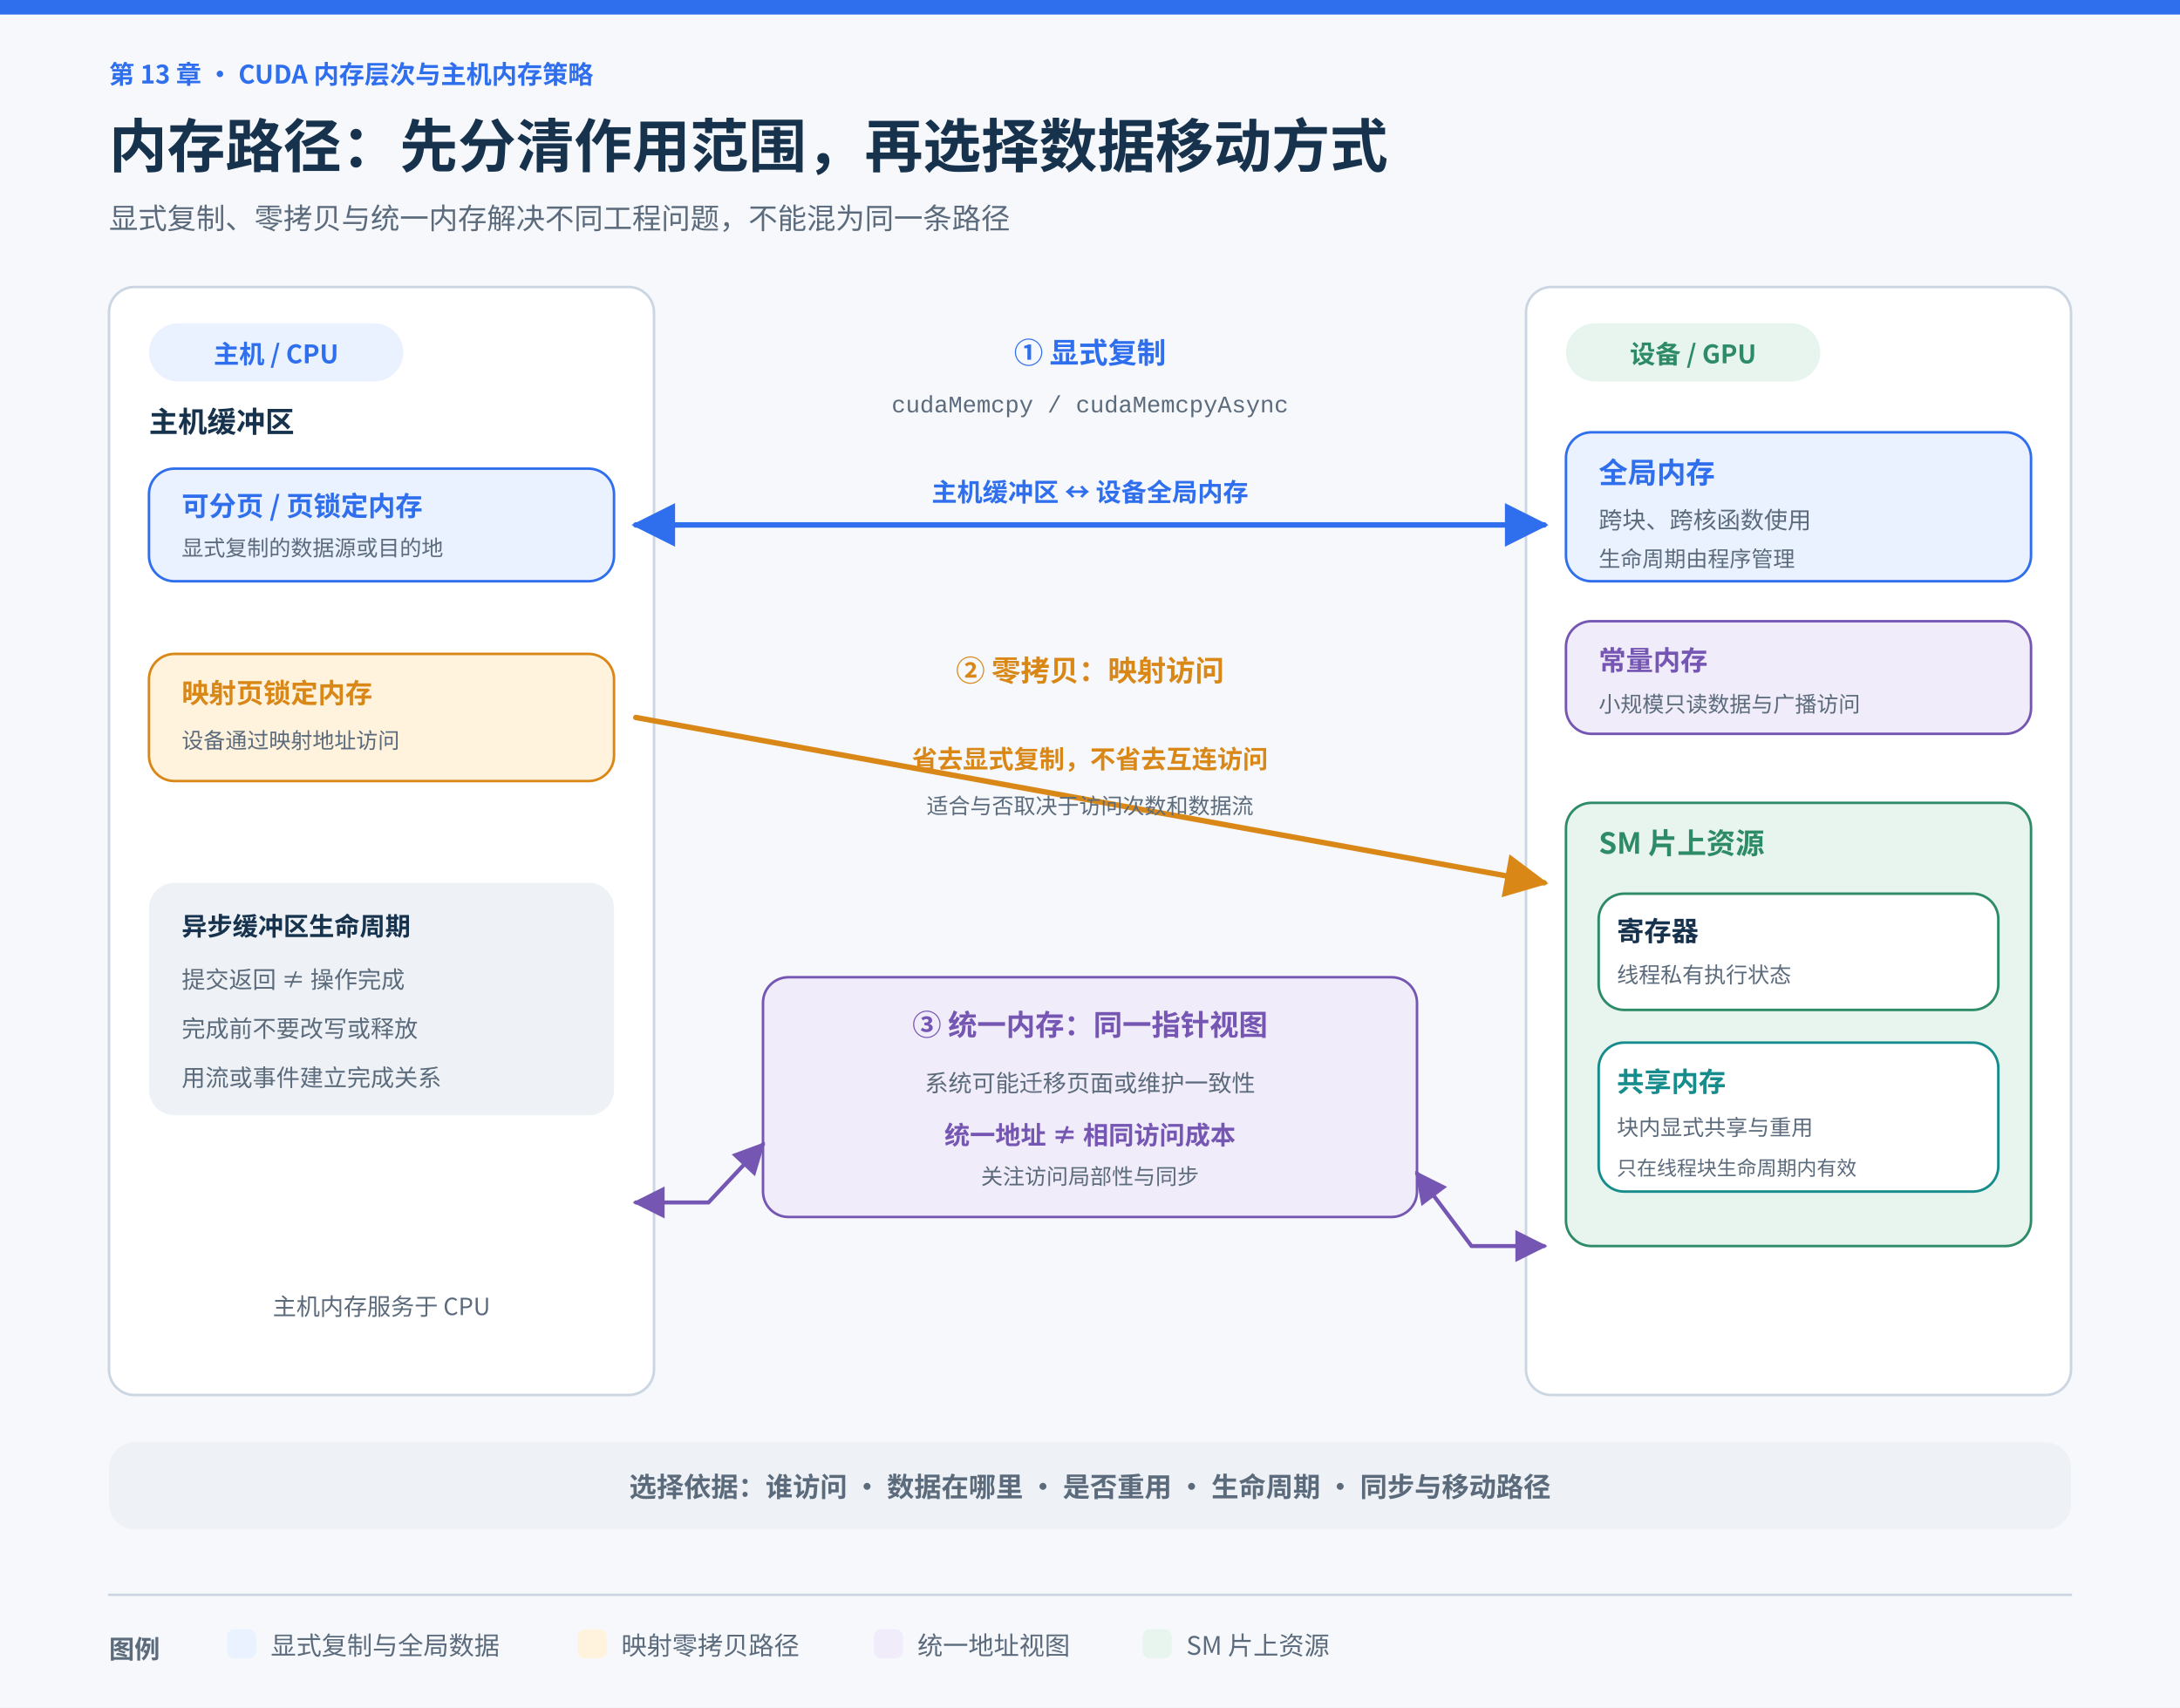
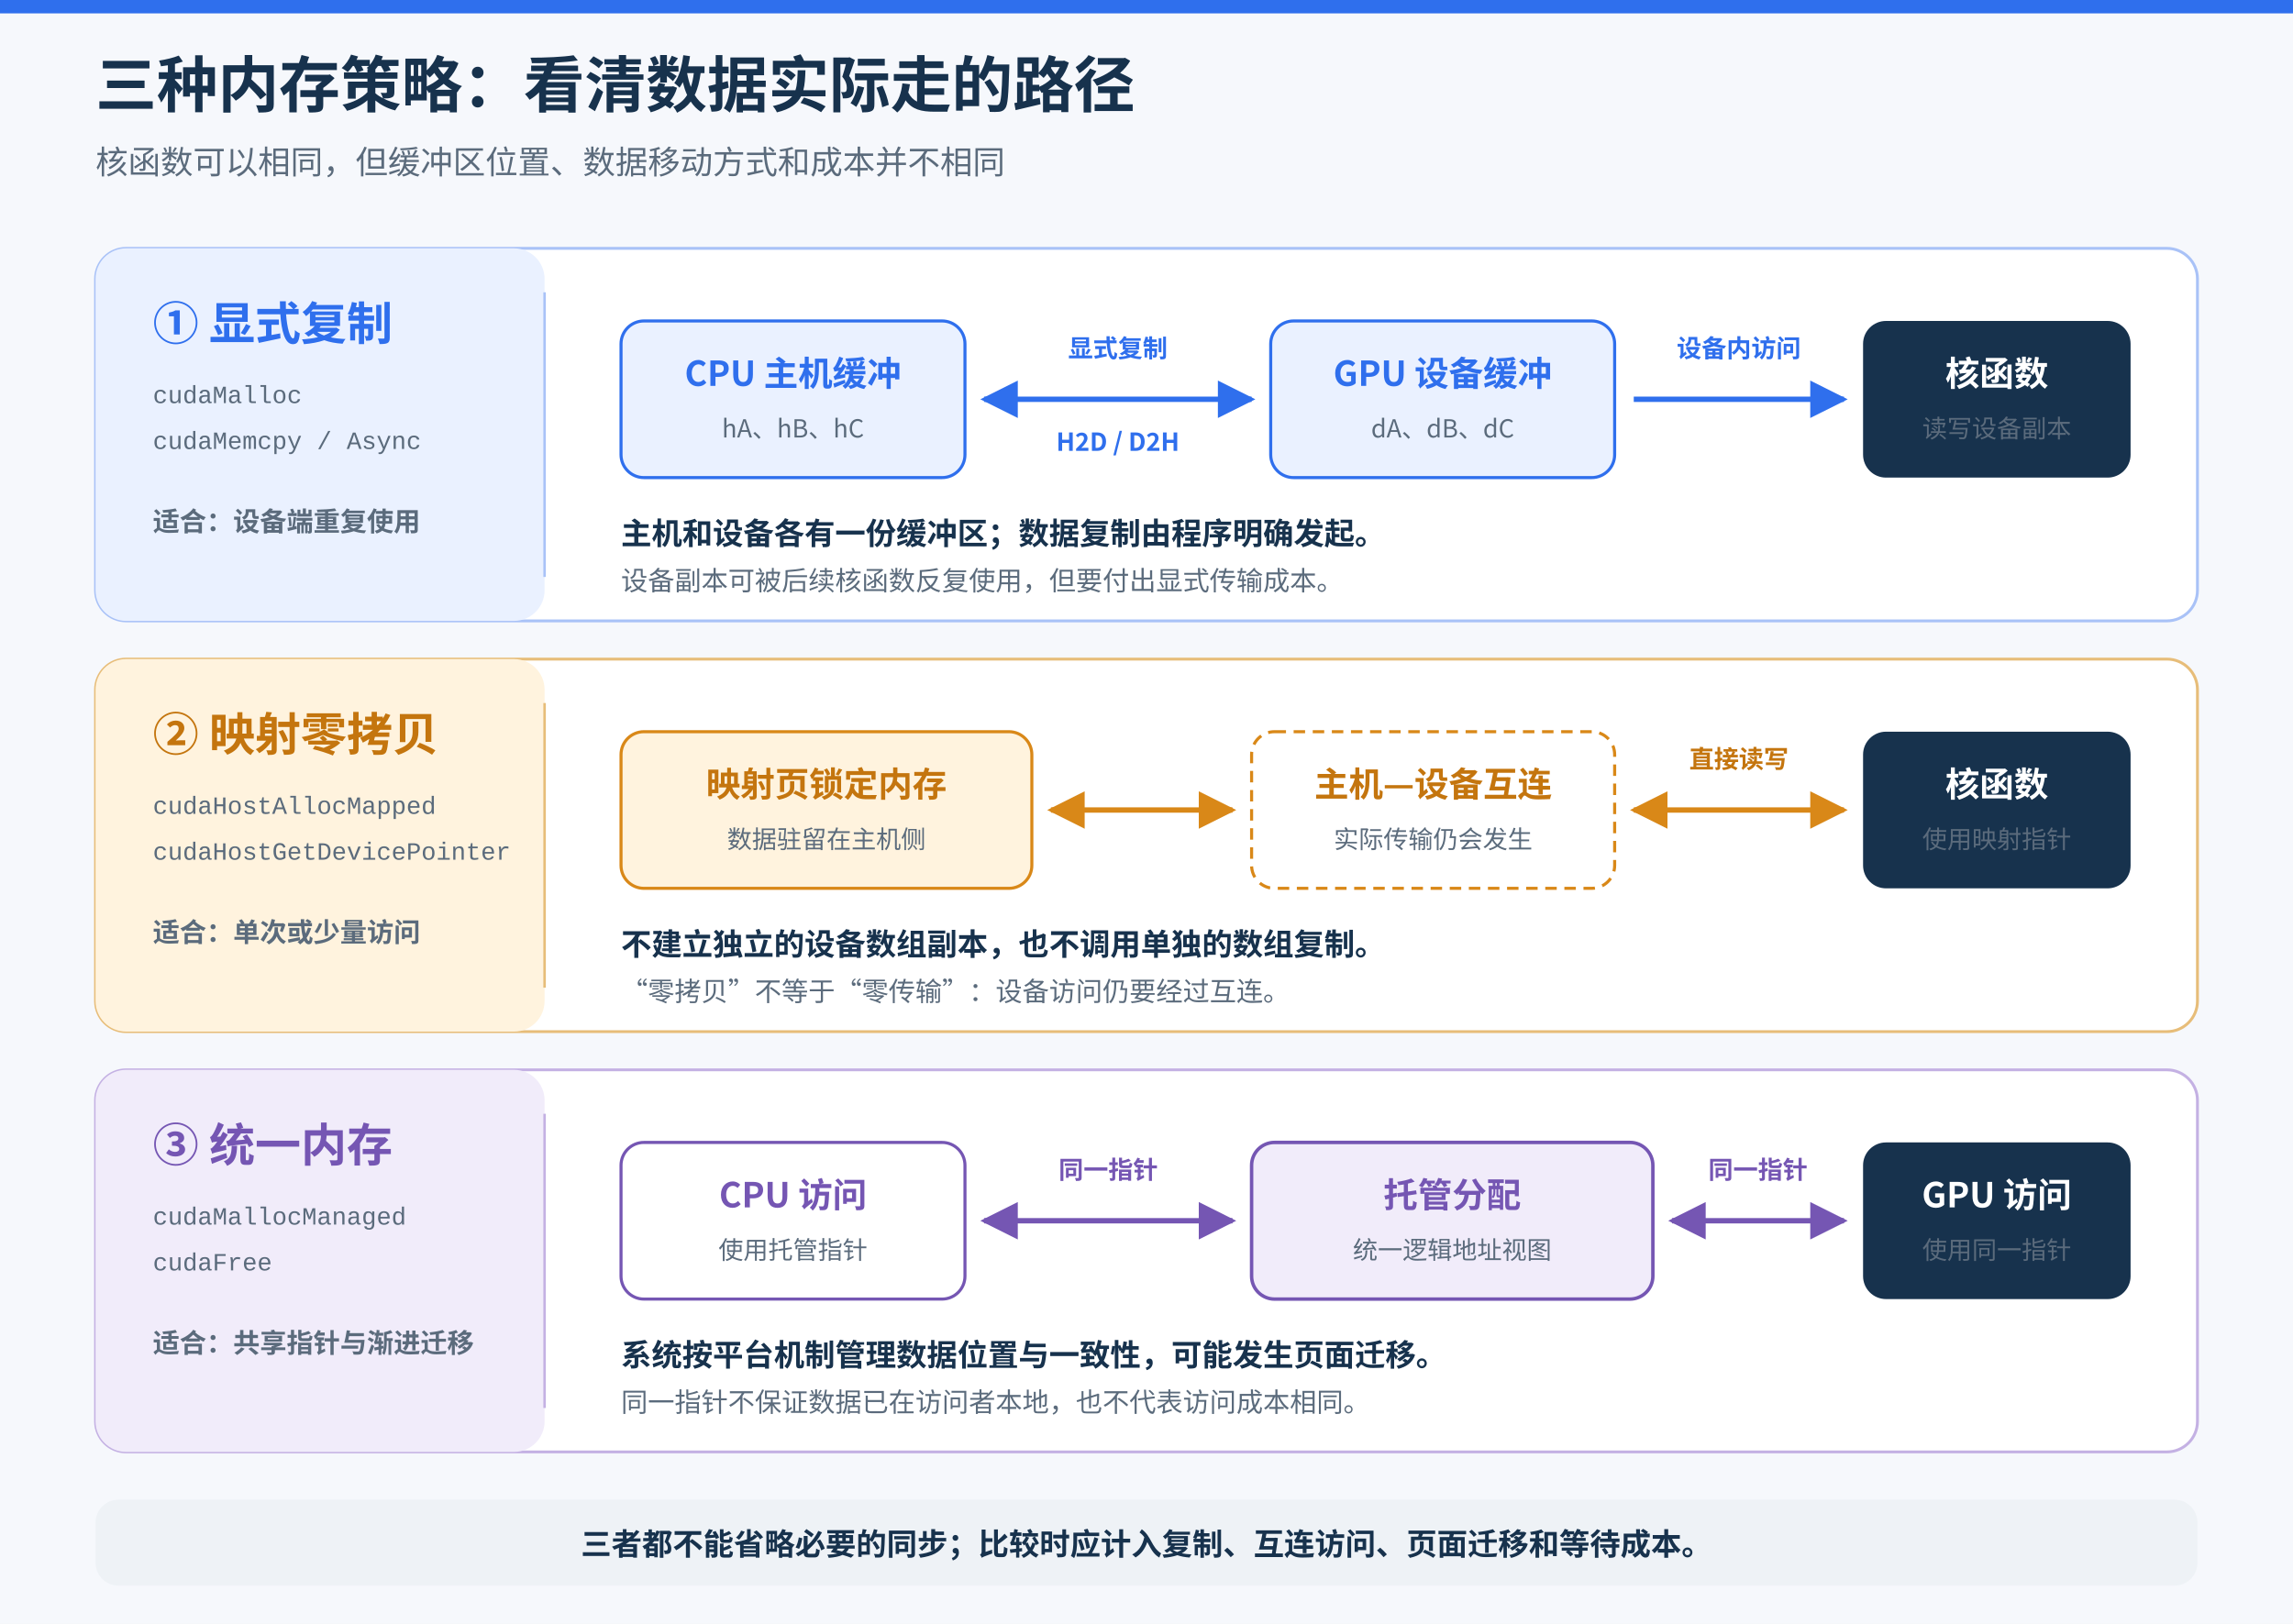
- <svg xmlns="http://www.w3.org/2000/svg" version="1.1" width="1200" height="940" viewBox="0 0 1200 940" role="img" aria-labelledby="title-memory-paths desc-memory-paths">
+ <svg xmlns="http://www.w3.org/2000/svg" width="1200" height="850" viewBox="0 0 1200 850" role="img" aria-labelledby="title desc">
  <defs>
-     <marker id="arrow-slate" viewBox="0 0 10 10" refX="9" refY="5" markerWidth="8" markerHeight="8" orient="auto-start-reverse">
-       <path d="M 0 0 L 10 5 L 0 10 z" fill="#5B6B7C" />
+     <marker id="arrow-blue" viewBox="0 0 10 10" refX="9" refY="5" markerWidth="7" markerHeight="7" orient="auto-start-reverse">
+       <path d="M0 0 L10 5 L0 10 z" fill="#2F6FED" />
    </marker>
-     <marker id="arrow-blue" viewBox="0 0 10 10" refX="9" refY="5" markerWidth="8" markerHeight="8" orient="auto-start-reverse">
-       <path d="M 0 0 L 10 5 L 0 10 z" fill="#2F6FED" />
+     <marker id="arrow-orange" viewBox="0 0 10 10" refX="9" refY="5" markerWidth="7" markerHeight="7" orient="auto-start-reverse">
+       <path d="M0 0 L10 5 L0 10 z" fill="#D98818" />
    </marker>
-     <marker id="arrow-green" viewBox="0 0 10 10" refX="9" refY="5" markerWidth="8" markerHeight="8" orient="auto-start-reverse">
-       <path d="M 0 0 L 10 5 L 0 10 z" fill="#2E8B68" />
+     <marker id="arrow-purple" viewBox="0 0 10 10" refX="9" refY="5" markerWidth="7" markerHeight="7" orient="auto-start-reverse">
+       <path d="M0 0 L10 5 L0 10 z" fill="#7556B3" />
    </marker>
-     <marker id="arrow-orange" viewBox="0 0 10 10" refX="9" refY="5" markerWidth="8" markerHeight="8" orient="auto-start-reverse">
-       <path d="M 0 0 L 10 5 L 0 10 z" fill="#D98818" />
-     </marker>
-     <marker id="arrow-red" viewBox="0 0 10 10" refX="9" refY="5" markerWidth="8" markerHeight="8" orient="auto-start-reverse">
-       <path d="M 0 0 L 10 5 L 0 10 z" fill="#C94F55" />
-     </marker>
-     <marker id="arrow-purple" viewBox="0 0 10 10" refX="9" refY="5" markerWidth="8" markerHeight="8" orient="auto-start-reverse">
-       <path d="M 0 0 L 10 5 L 0 10 z" fill="#7556B3" />
-     </marker>
-     <marker id="arrow-teal" viewBox="0 0 10 10" refX="9" refY="5" markerWidth="8" markerHeight="8" orient="auto-start-reverse">
-       <path d="M 0 0 L 10 5 L 0 10 z" fill="#168C8C" />
-     </marker>
+     <style>
+       text { font-family: "Noto Sans CJK SC", "Microsoft YaHei", "PingFang SC", Arial, sans-serif; }
+       .title { font-size: 32px; font-weight: 700; fill: #17324D; }
+       .subtitle { font-size: 17px; fill: #5B6B7C; }
+       .strategy { font-size: 24px; font-weight: 700; }
+       .api { font-family: Consolas, "Liberation Mono", monospace; font-size: 13px; fill: #5B6B7C; }
+       .suitable { font-size: 14px; font-weight: 600; fill: #5B6B7C; }
+       .box-title { font-size: 18px; font-weight: 700; text-anchor: middle; }
+       .box-note { font-size: 13px; fill: #5B6B7C; text-anchor: middle; }
+       .arrow-label { font-size: 13px; font-weight: 600; text-anchor: middle; }
+       .explanation { font-size: 16px; font-weight: 600; fill: #17324D; }
+       .warning { font-size: 14px; fill: #5B6B7C; }
+       .footer { font-size: 16px; font-weight: 600; fill: #17324D; text-anchor: middle; }
+     </style>
  </defs>
-   <rect width="1200" height="940" fill="#F6F8FC" />
-   <rect width="1200" height="8" fill="#2F6FED" />
-   <text x="60" y="46" font-family="'Noto Sans CJK SC','Microsoft YaHei','PingFang SC',Arial,sans-serif" font-size="14" font-weight="700" fill="#2F6FED" text-anchor="start">第 13 章 · CUDA 内存层次与主机内存策略</text>
-   <text x="60" y="92" font-family="'Noto Sans CJK SC','Microsoft YaHei','PingFang SC',Arial,sans-serif" font-size="32" font-weight="700" fill="#17324D" text-anchor="start">内存路径：先分清作用范围，再选择数据移动方式</text>
-   <text x="60" y="126" font-family="'Noto Sans CJK SC','Microsoft YaHei','PingFang SC',Arial,sans-serif" font-size="16" font-weight="400" fill="#5B6B7C" text-anchor="start">显式复制、零拷贝与统一内存解决不同工程问题，不能混为同一条路径</text>
-   <rect x="60" y="158" width="300" height="610" rx="14" fill="#FFFFFF" stroke="#CBD6E2" stroke-width="1.4" />
-   <rect x="82" y="178" width="140" height="32" rx="16" fill="#EAF1FF" stroke="none" stroke-width="0" />
-   <text x="152.0" y="200" font-family="'Noto Sans CJK SC','Microsoft YaHei','PingFang SC',Arial,sans-serif" font-size="14" font-weight="600" fill="#2F6FED" text-anchor="middle">主机 / CPU</text>
-   <text x="82" y="238" font-family="'Noto Sans CJK SC','Microsoft YaHei','PingFang SC',Arial,sans-serif" font-size="16" font-weight="700" fill="#17324D" text-anchor="start">主机缓冲区</text>
-   <rect x="82" y="258" width="256" height="62" rx="14" fill="#EAF1FF" stroke="#2F6FED" stroke-width="1.4" />
-   <text x="100" y="284" font-family="'Noto Sans CJK SC','Microsoft YaHei','PingFang SC',Arial,sans-serif" font-size="15" font-weight="700" fill="#2F6FED" text-anchor="start">可分页 / 页锁定内存</text>
-   <text x="100" y="306" font-family="'Noto Sans CJK SC','Microsoft YaHei','PingFang SC',Arial,sans-serif" font-size="12" font-weight="400" fill="#5B6B7C" text-anchor="start">显式复制的数据源或目的地</text>
-   <rect x="82" y="360" width="256" height="70" rx="14" fill="#FFF3DE" stroke="#D98818" stroke-width="1.4" />
-   <text x="100" y="387" font-family="'Noto Sans CJK SC','Microsoft YaHei','PingFang SC',Arial,sans-serif" font-size="15" font-weight="700" fill="#D98818" text-anchor="start">映射页锁定内存</text>
-   <text x="100" y="412" font-family="'Noto Sans CJK SC','Microsoft YaHei','PingFang SC',Arial,sans-serif" font-size="12" font-weight="400" fill="#5B6B7C" text-anchor="start">设备通过映射地址访问</text>
-   <rect x="82" y="486" width="256" height="128" rx="14" fill="#EEF2F6" stroke="none" stroke-width="1.4" />
-   <text x="100" y="515" font-family="'Noto Sans CJK SC','Microsoft YaHei','PingFang SC',Arial,sans-serif" font-size="14" font-weight="700" fill="#17324D" text-anchor="start">异步缓冲区生命周期</text>
-   <text x="100" y="544" font-family="'Noto Sans CJK SC','Microsoft YaHei','PingFang SC',Arial,sans-serif" font-size="13" font-weight="400" fill="#5B6B7C" text-anchor="start">提交返回 ≠ 操作完成</text>
-   <text x="100" y="571" font-family="'Noto Sans CJK SC','Microsoft YaHei','PingFang SC',Arial,sans-serif" font-size="13" font-weight="400" fill="#5B6B7C" text-anchor="start">完成前不要改写或释放</text>
-   <text x="100" y="598" font-family="'Noto Sans CJK SC','Microsoft YaHei','PingFang SC',Arial,sans-serif" font-size="13" font-weight="400" fill="#5B6B7C" text-anchor="start">用流或事件建立完成关系</text>
-   <text x="210" y="724" font-family="'Noto Sans CJK SC','Microsoft YaHei','PingFang SC',Arial,sans-serif" font-size="13" font-weight="400" fill="#5B6B7C" text-anchor="middle">主机内存服务于 CPU</text>
-   <rect x="840" y="158" width="300" height="610" rx="14" fill="#FFFFFF" stroke="#CBD6E2" stroke-width="1.4" />
-   <rect x="862" y="178" width="140" height="32" rx="16" fill="#E8F5EE" stroke="none" stroke-width="0" />
-   <text x="932.0" y="200" font-family="'Noto Sans CJK SC','Microsoft YaHei','PingFang SC',Arial,sans-serif" font-size="14" font-weight="600" fill="#2E8B68" text-anchor="middle">设备 / GPU</text>
-   <rect x="862" y="238" width="256" height="82" rx="14" fill="#EAF1FF" stroke="#2F6FED" stroke-width="1.4" />
-   <text x="880" y="266" font-family="'Noto Sans CJK SC','Microsoft YaHei','PingFang SC',Arial,sans-serif" font-size="16" font-weight="700" fill="#2F6FED" text-anchor="start">全局内存</text>
-   <text x="880" y="291" font-family="'Noto Sans CJK SC','Microsoft YaHei','PingFang SC',Arial,sans-serif" font-size="13" font-weight="400" fill="#5B6B7C" text-anchor="start">跨块、跨核函数使用</text>
-   <text x="880" y="312" font-family="'Noto Sans CJK SC','Microsoft YaHei','PingFang SC',Arial,sans-serif" font-size="12" font-weight="400" fill="#5B6B7C" text-anchor="start">生命周期由程序管理</text>
-   <rect x="862" y="342" width="256" height="62" rx="14" fill="#F1ECFA" stroke="#7556B3" stroke-width="1.4" />
-   <text x="880" y="369" font-family="'Noto Sans CJK SC','Microsoft YaHei','PingFang SC',Arial,sans-serif" font-size="15" font-weight="700" fill="#7556B3" text-anchor="start">常量内存</text>
-   <text x="880" y="392" font-family="'Noto Sans CJK SC','Microsoft YaHei','PingFang SC',Arial,sans-serif" font-size="12" font-weight="400" fill="#5B6B7C" text-anchor="start">小规模只读数据与广播访问</text>
-   <rect x="862" y="442" width="256" height="244" rx="14" fill="#E8F5EE" stroke="#2E8B68" stroke-width="1.4" />
-   <text x="880" y="470" font-family="'Noto Sans CJK SC','Microsoft YaHei','PingFang SC',Arial,sans-serif" font-size="16" font-weight="700" fill="#2E8B68" text-anchor="start">SM 片上资源</text>
-   <rect x="880" y="492" width="220" height="64" rx="14" fill="#FFFFFF" stroke="#2E8B68" stroke-width="1.4" />
-   <text x="890" y="518" font-family="'Noto Sans CJK SC','Microsoft YaHei','PingFang SC',Arial,sans-serif" font-size="15" font-weight="700" fill="#17324D" text-anchor="start">寄存器</text>
-   <text x="890" y="541" font-family="'Noto Sans CJK SC','Microsoft YaHei','PingFang SC',Arial,sans-serif" font-size="12" font-weight="400" fill="#5B6B7C" text-anchor="start">线程私有执行状态</text>
-   <rect x="880" y="574" width="220" height="82" rx="14" fill="#FFFFFF" stroke="#168C8C" stroke-width="1.4" />
-   <text x="890" y="601" font-family="'Noto Sans CJK SC','Microsoft YaHei','PingFang SC',Arial,sans-serif" font-size="15" font-weight="700" fill="#168C8C" text-anchor="start">共享内存</text>
-   <text x="890" y="625" font-family="'Noto Sans CJK SC','Microsoft YaHei','PingFang SC',Arial,sans-serif" font-size="12" font-weight="400" fill="#5B6B7C" text-anchor="start">块内显式共享与重用</text>
-   <text x="890" y="647" font-family="'Noto Sans CJK SC','Microsoft YaHei','PingFang SC',Arial,sans-serif" font-size="11" font-weight="400" fill="#5B6B7C" text-anchor="start">只在线程块生命周期内有效</text>
-   <text x="600" y="200" font-family="'Noto Sans CJK SC','Microsoft YaHei','PingFang SC',Arial,sans-serif" font-size="16" font-weight="700" fill="#2F6FED" text-anchor="middle">① 显式复制</text>
-   <text x="600" y="227" font-family="Consolas,'Liberation Mono',monospace" font-size="13" font-weight="500" fill="#5B6B7C" text-anchor="middle">cudaMemcpy / cudaMemcpyAsync</text>
-   <line x1="350" y1="289" x2="850" y2="289" stroke="#2F6FED" stroke-width="3" stroke-linecap="round" marker-end="url(#arrow-blue)" marker-start="url(#arrow-blue)" />
-   <text x="600" y="276" font-family="'Noto Sans CJK SC','Microsoft YaHei','PingFang SC',Arial,sans-serif" font-size="14" font-weight="700" fill="#2F6FED" text-anchor="middle">主机缓冲区 ↔ 设备全局内存</text>
-   <text x="600" y="375" font-family="'Noto Sans CJK SC','Microsoft YaHei','PingFang SC',Arial,sans-serif" font-size="16" font-weight="700" fill="#D98818" text-anchor="middle">② 零拷贝：映射访问</text>
-   <line x1="350" y1="395" x2="850" y2="486" stroke="#D98818" stroke-width="3" stroke-linecap="round" marker-end="url(#arrow-orange)" />
-   <text x="600" y="423" font-family="'Noto Sans CJK SC','Microsoft YaHei','PingFang SC',Arial,sans-serif" font-size="14" font-weight="700" fill="#D98818" text-anchor="middle">省去显式复制，不省去互连访问</text>
-   <text x="600" y="448" font-family="'Noto Sans CJK SC','Microsoft YaHei','PingFang SC',Arial,sans-serif" font-size="12" font-weight="400" fill="#5B6B7C" text-anchor="middle">适合与否取决于访问次数和数据流</text>
-   <rect x="420" y="538" width="360" height="132" rx="14" fill="#F1ECFA" stroke="#7556B3" stroke-width="1.4" />
-   <text x="600" y="570" font-family="'Noto Sans CJK SC','Microsoft YaHei','PingFang SC',Arial,sans-serif" font-size="16" font-weight="700" fill="#7556B3" text-anchor="middle">③ 统一内存：同一指针视图</text>
-   <text x="600" y="601" font-family="'Noto Sans CJK SC','Microsoft YaHei','PingFang SC',Arial,sans-serif" font-size="13" font-weight="400" fill="#5B6B7C" text-anchor="middle">系统可能迁移页面或维护一致性</text>
-   <text x="600" y="630" font-family="'Noto Sans CJK SC','Microsoft YaHei','PingFang SC',Arial,sans-serif" font-size="14" font-weight="700" fill="#7556B3" text-anchor="middle">统一地址 ≠ 相同访问成本</text>
-   <text x="600" y="652" font-family="'Noto Sans CJK SC','Microsoft YaHei','PingFang SC',Arial,sans-serif" font-size="12" font-weight="400" fill="#5B6B7C" text-anchor="middle">关注访问局部性与同步</text>
-   <path d="M 350 662 L 390 662 L 420 630" fill="none" stroke="#7556B3" stroke-width="2.2" stroke-linecap="round" stroke-linejoin="round" marker-end="url(#arrow-purple)" marker-start="url(#arrow-purple)" />
-   <path d="M 850 686 L 810 686 L 780 646" fill="none" stroke="#7556B3" stroke-width="2.2" stroke-linecap="round" stroke-linejoin="round" marker-end="url(#arrow-purple)" marker-start="url(#arrow-purple)" />
-   <rect x="60" y="794" width="1080" height="48" rx="14" fill="#EEF2F6" stroke="none" stroke-width="1.4" />
-   <text x="600" y="824" font-family="'Noto Sans CJK SC','Microsoft YaHei','PingFang SC',Arial,sans-serif" font-size="15" font-weight="600" fill="#5B6B7C" text-anchor="middle">选择依据：谁访问 · 数据在哪里 · 是否重用 · 生命周期 · 同步与移动路径</text>
-   <line x1="60" y1="878" x2="1140" y2="878" stroke="#CBD6E2" stroke-width="1.3" stroke-linecap="round" />
-   <text x="60" y="913" font-family="'Noto Sans CJK SC','Microsoft YaHei','PingFang SC',Arial,sans-serif" font-size="14" font-weight="700" fill="#5B6B7C" text-anchor="start">图例</text>
-   <rect x="125" y="897" width="16" height="16" rx="4" fill="#EAF1FF" stroke="none" stroke-width="0" />
-   <text x="149" y="911" font-family="'Noto Sans CJK SC','Microsoft YaHei','PingFang SC',Arial,sans-serif" font-size="14" font-weight="400" fill="#5B6B7C" text-anchor="start">显式复制与全局数据</text>
-   <rect x="318" y="897" width="16" height="16" rx="4" fill="#FFF3DE" stroke="none" stroke-width="0" />
-   <text x="342" y="911" font-family="'Noto Sans CJK SC','Microsoft YaHei','PingFang SC',Arial,sans-serif" font-size="14" font-weight="400" fill="#5B6B7C" text-anchor="start">映射零拷贝路径</text>
-   <rect x="481" y="897" width="16" height="16" rx="4" fill="#F1ECFA" stroke="none" stroke-width="0" />
-   <text x="505" y="911" font-family="'Noto Sans CJK SC','Microsoft YaHei','PingFang SC',Arial,sans-serif" font-size="14" font-weight="400" fill="#5B6B7C" text-anchor="start">统一地址视图</text>
-   <rect x="629" y="897" width="16" height="16" rx="4" fill="#E8F5EE" stroke="none" stroke-width="0" />
-   <text x="653" y="911" font-family="'Noto Sans CJK SC','Microsoft YaHei','PingFang SC',Arial,sans-serif" font-size="14" font-weight="400" fill="#5B6B7C" text-anchor="start">SM 片上资源</text>
+   <rect width="1200" height="850" fill="#F6F8FC" />
+   <rect width="1200" height="7" fill="#2F6FED" />
+   <text x="50" y="56" class="title">三种内存策略：看清数据实际走的路径</text>
+   <text x="50" y="91" class="subtitle">核函数可以相同，但缓冲区位置、数据移动方式和成本并不相同</text>
+   <rect x="50" y="130" width="1100" height="195" rx="16" fill="#FFFFFF" stroke="#A9C2F7" stroke-width="1.5" />
+   <rect x="50" y="130" width="235" height="195" rx="16" fill="#EAF1FF" />
+   <line x1="285" y1="153" x2="285" y2="302" stroke="#A9C2F7" stroke-width="1.3" />
+   <text x="80" y="178" class="strategy" fill="#2F6FED">① 显式复制</text>
+   <text x="80" y="211" class="api">cudaMalloc</text>
+   <text x="80" y="235" class="api">cudaMemcpy / Async</text>
+   <text x="80" y="278" class="suitable">适合：设备端重复使用</text>
+   <rect x="325" y="168" width="180" height="82" rx="12" fill="#EAF1FF" stroke="#2F6FED" stroke-width="1.6" />
+   <text x="415" y="202" class="box-title" fill="#2F6FED">CPU 主机缓冲</text>
+   <text x="415" y="229" class="box-note">hA、hB、hC</text>
+   <line x1="515" y1="209" x2="655" y2="209" stroke="#2F6FED" stroke-width="2.8" marker-start="url(#arrow-blue)" marker-end="url(#arrow-blue)" />
+   <text x="585" y="187" class="arrow-label" fill="#2F6FED">显式复制</text>
+   <text x="585" y="236" class="arrow-label" fill="#2F6FED">H2D / D2H</text>
+   <rect x="665" y="168" width="180" height="82" rx="12" fill="#EAF1FF" stroke="#2F6FED" stroke-width="1.6" />
+   <text x="755" y="202" class="box-title" fill="#2F6FED">GPU 设备缓冲</text>
+   <text x="755" y="229" class="box-note">dA、dB、dC</text>
+   <line x1="855" y1="209" x2="965" y2="209" stroke="#2F6FED" stroke-width="2.8" marker-end="url(#arrow-blue)" />
+   <text x="910" y="187" class="arrow-label" fill="#2F6FED">设备内访问</text>
+   <rect x="975" y="168" width="140" height="82" rx="12" fill="#17324D" />
+   <text x="1045" y="202" class="box-title" fill="#FFFFFF">核函数</text>
+   <text x="1045" y="229" class="box-note" fill="#D9E6F5">读写设备副本</text>
+   <text x="325" y="285" class="explanation">主机和设备各有一份缓冲区；数据复制由程序明确发起。</text>
+   <text x="325" y="309" class="warning">设备副本可被后续核函数反复使用，但要付出显式传输成本。</text>
+   <rect x="50" y="345" width="1100" height="195" rx="16" fill="#FFFFFF" stroke="#E7BD79" stroke-width="1.5" />
+   <rect x="50" y="345" width="235" height="195" rx="16" fill="#FFF3DE" />
+   <line x1="285" y1="368" x2="285" y2="517" stroke="#E7BD79" stroke-width="1.3" />
+   <text x="80" y="393" class="strategy" fill="#C4750E">② 映射零拷贝</text>
+   <text x="80" y="426" class="api">cudaHostAllocMapped</text>
+   <text x="80" y="450" class="api">cudaHostGetDevicePointer</text>
+   <text x="80" y="493" class="suitable">适合：单次或少量访问</text>
+   <rect x="325" y="383" width="215" height="82" rx="12" fill="#FFF3DE" stroke="#D98818" stroke-width="1.6" />
+   <text x="432.5" y="417" class="box-title" fill="#C4750E">映射页锁定内存</text>
+   <text x="432.5" y="444" class="box-note">数据驻留在主机侧</text>
+   <line x1="550" y1="424" x2="645" y2="424" stroke="#D98818" stroke-width="2.8" marker-start="url(#arrow-orange)" marker-end="url(#arrow-orange)" />
+   <rect x="655" y="383" width="190" height="82" rx="12" fill="#FFFFFF" stroke="#D98818" stroke-width="1.6" stroke-dasharray="6 4" />
+   <text x="750" y="417" class="box-title" fill="#C4750E">主机—设备互连</text>
+   <text x="750" y="444" class="box-note">实际传输仍会发生</text>
+   <line x1="855" y1="424" x2="965" y2="424" stroke="#D98818" stroke-width="2.8" marker-start="url(#arrow-orange)" marker-end="url(#arrow-orange)" />
+   <text x="910" y="402" class="arrow-label" fill="#C4750E">直接读写</text>
+   <rect x="975" y="383" width="140" height="82" rx="12" fill="#17324D" />
+   <text x="1045" y="417" class="box-title" fill="#FFFFFF">核函数</text>
+   <text x="1045" y="444" class="box-note" fill="#D9E6F5">使用映射指针</text>
+   <text x="325" y="500" class="explanation">不建立独立的设备数组副本，也不调用单独的数组复制。</text>
+   <text x="325" y="524" class="warning">“零拷贝”不等于“零传输”：设备访问仍要经过互连。</text>
+   <rect x="50" y="560" width="1100" height="200" rx="16" fill="#FFFFFF" stroke="#C4B1E3" stroke-width="1.5" />
+   <rect x="50" y="560" width="235" height="200" rx="16" fill="#F1ECFA" />
+   <line x1="285" y1="583" x2="285" y2="737" stroke="#C4B1E3" stroke-width="1.3" />
+   <text x="80" y="608" class="strategy" fill="#7556B3">③ 统一内存</text>
+   <text x="80" y="641" class="api">cudaMallocManaged</text>
+   <text x="80" y="665" class="api">cudaFree</text>
+   <text x="80" y="708" class="suitable">适合：共享指针与渐进迁移</text>
+   <rect x="325" y="598" width="180" height="82" rx="12" fill="#FFFFFF" stroke="#7556B3" stroke-width="1.6" />
+   <text x="415" y="632" class="box-title" fill="#7556B3">CPU 访问</text>
+   <text x="415" y="659" class="box-note">使用托管指针</text>
+   <line x1="515" y1="639" x2="645" y2="639" stroke="#7556B3" stroke-width="2.8" marker-start="url(#arrow-purple)" marker-end="url(#arrow-purple)" />
+   <text x="580" y="617" class="arrow-label" fill="#7556B3">同一指针</text>
+   <rect x="655" y="598" width="210" height="82" rx="12" fill="#F1ECFA" stroke="#7556B3" stroke-width="1.8" />
+   <text x="760" y="632" class="box-title" fill="#7556B3">托管分配</text>
+   <text x="760" y="659" class="box-note">统一逻辑地址视图</text>
+   <line x1="875" y1="639" x2="965" y2="639" stroke="#7556B3" stroke-width="2.8" marker-start="url(#arrow-purple)" marker-end="url(#arrow-purple)" />
+   <text x="920" y="617" class="arrow-label" fill="#7556B3">同一指针</text>
+   <rect x="975" y="598" width="140" height="82" rx="12" fill="#17324D" />
+   <text x="1045" y="632" class="box-title" fill="#FFFFFF">GPU 访问</text>
+   <text x="1045" y="659" class="box-note" fill="#D9E6F5">使用同一指针</text>
+   <text x="325" y="715" class="explanation">系统按平台机制管理数据位置与一致性，可能发生页面迁移。</text>
+   <text x="325" y="739" class="warning">同一指针不保证数据已在访问者本地，也不代表访问成本相同。</text>
+   <rect x="50" y="785" width="1100" height="45" rx="12" fill="#EEF2F6" />
+   <text x="600" y="814" class="footer">三者都不能省略必要的同步；比较时应计入复制、互连访问、页面迁移和等待成本。</text>
</svg>
